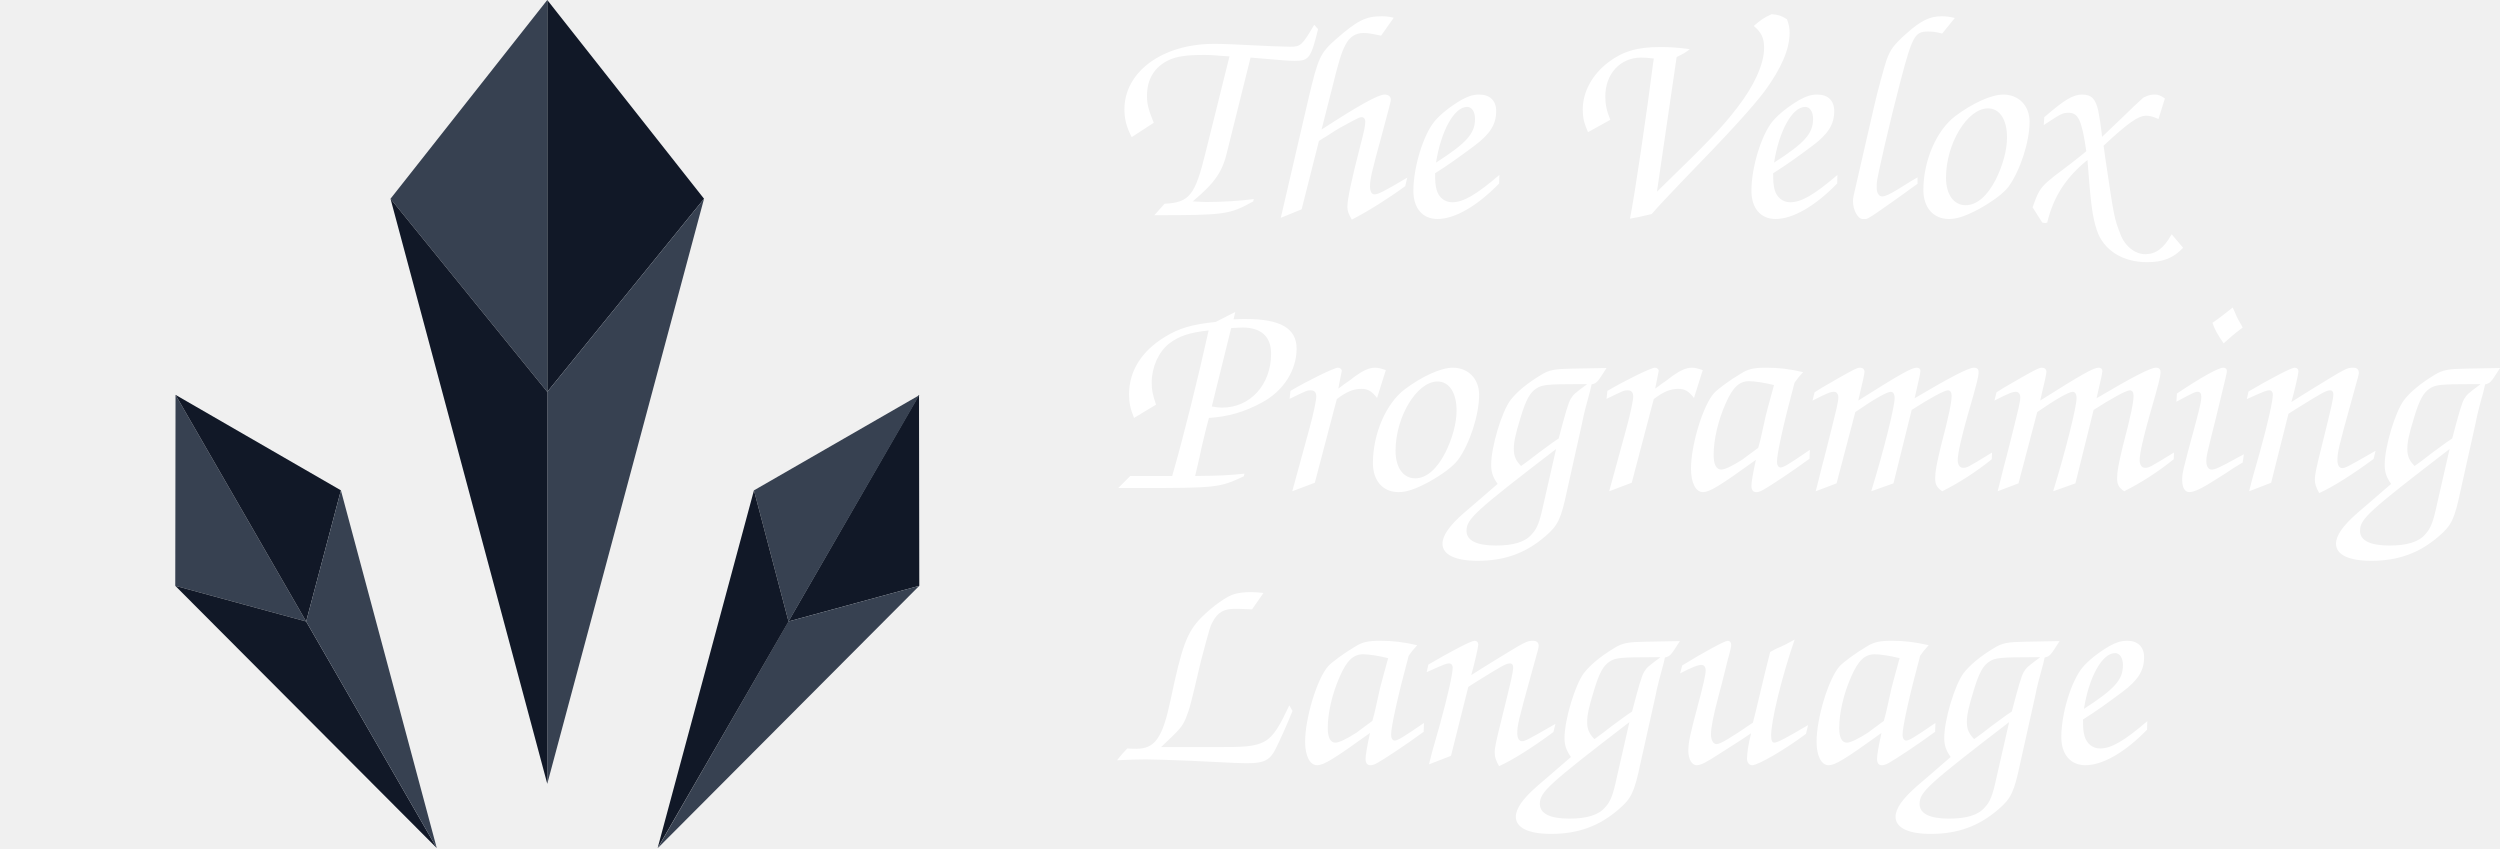
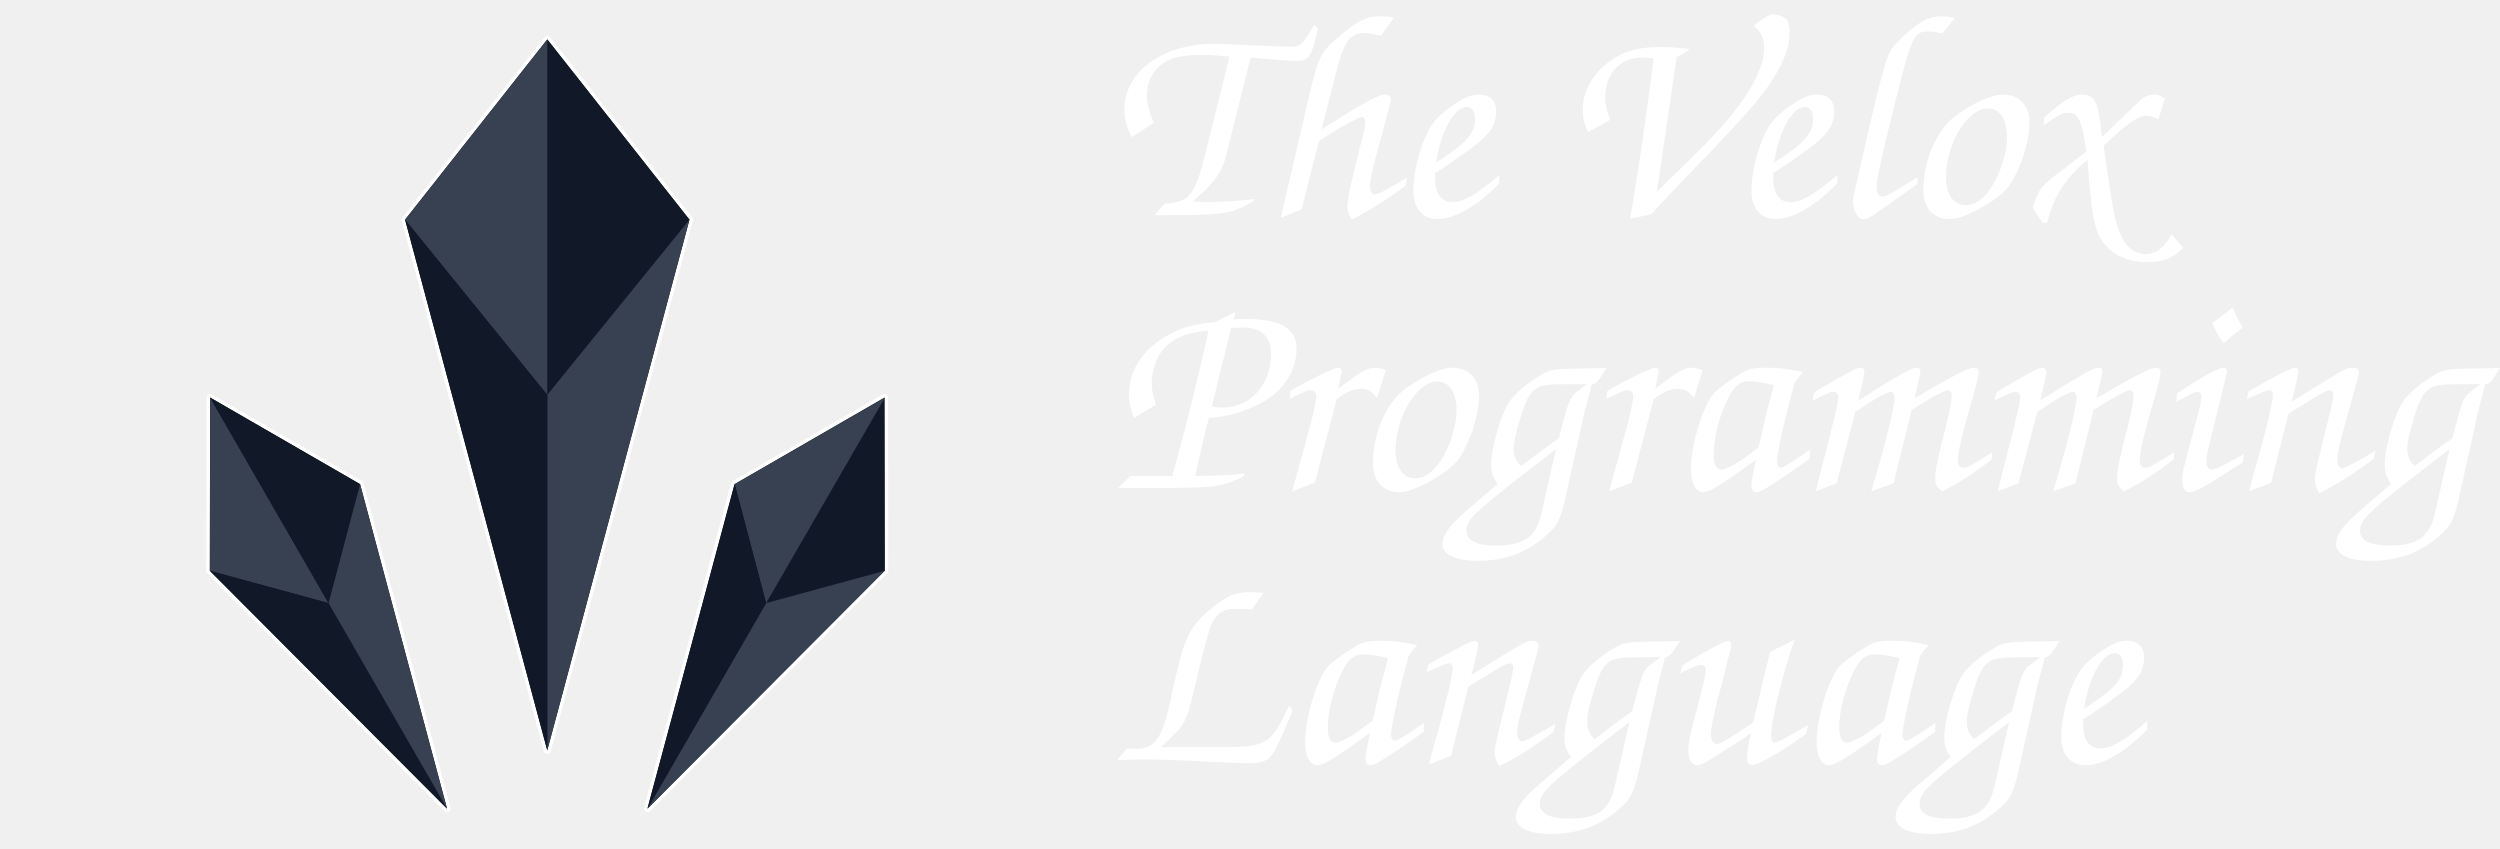
<svg xmlns="http://www.w3.org/2000/svg" width="175.544mm" height="59.552mm" viewBox="0 0 175.544 59.552" version="1.1" id="svg1" xml:space="preserve">
  <defs id="defs1">
    <clipPath clipPathUnits="userSpaceOnUse" id="clipPath4">
      <g id="use4" />
    </clipPath>
  </defs>
  <g id="layer1" style="display:inline" transform="matrix(0.3483986,0,0,0.3483986,-6.788818,31.86109)">
    <text xml:space="preserve" style="font-style:normal;font-variant:normal;font-weight:normal;font-stretch:normal;font-size:59.14px;line-height:0.8;font-family:'Ubuntu Mono';-inkscape-font-specification:'Ubuntu Mono, Normal';font-variant-ligatures:normal;font-variant-caps:normal;font-variant-numeric:normal;font-variant-east-asian:normal;text-align:start;writing-mode:lr-tb;direction:ltr;text-anchor:start;fill:#bcd700;stroke:#000000;stroke-width:6.594;stroke-linecap:round;stroke-linejoin:round;stroke-dashoffset:23.811;paint-order:markers stroke fill" x="242.668" y="-48.075" id="text1">
      <tspan id="tspan1" style="font-style:normal;font-variant:normal;font-weight:normal;font-stretch:normal;font-size:59.14px;font-family:Z003;-inkscape-font-specification:'Z003, Normal';font-variant-ligatures:normal;font-variant-caps:normal;font-variant-numeric:normal;font-variant-east-asian:normal;fill:#ffffff;fill-opacity:1;stroke:none;stroke-width:6.594" x="242.668" y="-48.075">The Velox</tspan>
      <tspan style="font-style:normal;font-variant:normal;font-weight:normal;font-stretch:normal;font-size:59.14px;font-family:Z003;-inkscape-font-specification:'Z003, Normal';font-variant-ligatures:normal;font-variant-caps:normal;font-variant-numeric:normal;font-variant-east-asian:normal;fill:#ffffff;fill-opacity:1;stroke:none;stroke-width:6.594" x="242.668" y="6.966" id="tspan3">Programming</tspan>
      <tspan style="font-style:normal;font-variant:normal;font-weight:normal;font-stretch:normal;font-size:59.14px;font-family:Z003;-inkscape-font-specification:'Z003, Normal';font-variant-ligatures:normal;font-variant-caps:normal;font-variant-numeric:normal;font-variant-east-asian:normal;fill:#ffffff;fill-opacity:1;stroke:none;stroke-width:6.594" x="242.668" y="62.007" id="tspan4">Language</tspan>
    </text>
-     <g id="layer1-5" transform="matrix(1.635028,0,0,1.635028,-39.07433,-165.8843)">
-       <path style="font-variation-settings:'opsz' 96;fill:#111827;fill-opacity:1;stroke-width:5;stroke-linecap:round;stroke-linejoin:round;stroke-dashoffset:23.811;paint-order:markers stroke fill" d="M 122.6,70.023 103.276,93.832 V 45.525 Z" id="path19" />
-       <path style="font-variation-settings:'opsz' 96;fill:#374151;fill-opacity:1;stroke-width:5;stroke-linecap:round;stroke-linejoin:round;stroke-dashoffset:23.811;paint-order:markers stroke fill" d="M 103.276,93.832 V 142.139 L 122.6,70.023 Z" id="path20" />
-       <path style="font-variation-settings:'opsz' 96;fill:#111827;fill-opacity:1;stroke-width:5;stroke-linecap:round;stroke-linejoin:round;stroke-dashoffset:23.811;paint-order:markers stroke fill" d="m 149.134,117.735 -16.136,4.397 16.101,-27.935 z" id="path21" />
-       <path style="font-variation-settings:'opsz' 96;fill:#374151;fill-opacity:1;stroke-width:5;stroke-linecap:round;stroke-linejoin:round;stroke-dashoffset:23.811;paint-order:markers stroke fill" d="m 149.134,117.735 -32.236,32.332 16.101,-27.935 z" id="path22" />
-       <path style="font-variation-settings:'opsz' 96;fill:#374151;fill-opacity:1;stroke-width:5;stroke-linecap:round;stroke-linejoin:round;stroke-dashoffset:23.811;paint-order:markers stroke fill" d="m 83.953,70.023 19.323,23.808 v -48.307 z" id="path19-0" />
-       <path style="font-variation-settings:'opsz' 96;fill:#111827;fill-opacity:1;stroke-width:5;stroke-linecap:round;stroke-linejoin:round;stroke-dashoffset:23.811;paint-order:markers stroke fill" d="M 103.276,93.832 V 142.139 L 83.953,70.023 Z" id="path20-6" />
-       <path style="font-variation-settings:'opsz' 96;fill:#374151;fill-opacity:1;stroke-width:5;stroke-linecap:round;stroke-linejoin:round;stroke-dashoffset:23.811;paint-order:markers stroke fill" d="M 57.419,117.735 73.554,122.132 57.454,94.197 Z" id="path21-2" />
-       <path style="font-variation-settings:'opsz' 96;fill:#111827;fill-opacity:1;stroke-width:5;stroke-linecap:round;stroke-linejoin:round;stroke-dashoffset:23.811;paint-order:markers stroke fill" d="M 57.419,117.735 89.655,150.067 73.554,122.132 Z" id="path22-6" />
-       <path style="font-variation-settings:'opsz' 96;fill:#111827;fill-opacity:1;stroke-width:5;stroke-linecap:round;stroke-linejoin:round;stroke-dashoffset:23.811;paint-order:markers stroke fill" d="M 77.838,105.966 73.554,122.132 57.454,94.197 Z" id="path21-2-7" />
-       <path style="font-variation-settings:'opsz' 96;fill:#374151;fill-opacity:1;stroke-width:5;stroke-linecap:round;stroke-linejoin:round;stroke-dashoffset:23.811;paint-order:markers stroke fill" d="m 77.838,105.966 11.817,44.101 -16.101,-27.935 z" id="path22-6-5" />
-       <path style="font-variation-settings:'opsz' 96;fill:#374151;fill-opacity:1;stroke-width:5;stroke-linecap:round;stroke-linejoin:round;stroke-dashoffset:23.811;paint-order:markers stroke fill" d="m 128.752,105.971 4.264,16.171 16.136,-27.915 z" id="path21-2-9" />
-       <path style="font-variation-settings:'opsz' 96;fill:#111827;fill-opacity:1;stroke-width:5;stroke-linecap:round;stroke-linejoin:round;stroke-dashoffset:23.811;paint-order:markers stroke fill" d="m 128.752,105.971 -11.872,44.086 16.136,-27.915 z" id="path22-6-2" />
+     <g id="g1" transform="matrix(2.870276,0,0,2.870276,61.77765,-83.50422)">
+       <g id="layer1-53" transform="translate(-57.41867,-96.05195)">
+         <path d="m 81.112,96.052 -9.984,12.658 9.984,37.261 9.984,-37.261 z" style="font-variation-settings:'opsz' 96;fill:#111827;stroke:#ffffff;stroke-width:0.5;stroke-linecap:round;stroke-linejoin:round;stroke-dasharray:none;stroke-dashoffset:23.811;stroke-opacity:1;paint-order:markers stroke fill" id="path5" />
+         <path d="m 57.437,121.2 -0.018,12.162 16.656,16.705 -6.106,-22.786 z" style="font-variation-settings:'opsz' 96;fill:#111827;stroke:#ffffff;stroke-width:0.5;stroke-linecap:round;stroke-linejoin:round;stroke-dasharray:none;stroke-dashoffset:23.811;stroke-opacity:1;paint-order:markers stroke fill" id="path1" />
+         <path d="m 104.788,121.2 0.018,12.162 -16.656,16.705 6.106,-22.786 z" style="font-variation-settings:'opsz' 96;fill:#111827;stroke:#ffffff;stroke-width:0.5;stroke-linecap:round;stroke-linejoin:round;stroke-dasharray:none;stroke-dashoffset:23.811;stroke-opacity:1;paint-order:markers stroke fill" id="path1-2" />
+         <path style="font-variation-settings:'opsz' 96;fill:#111827;fill-opacity:1;stroke-width:2.583;stroke-linecap:round;stroke-linejoin:round;stroke-dashoffset:23.811;paint-order:markers stroke fill" d="m 91.096,108.71 -9.984,12.301 V 96.052 Z" id="path19-5" />
+         <path style="font-variation-settings:'opsz' 96;fill:#374151;fill-opacity:1;stroke-width:2.583;stroke-linecap:round;stroke-linejoin:round;stroke-dashoffset:23.811;paint-order:markers stroke fill" d="m 81.112,121.011 v 24.959 l 9.984,-37.261 z" id="path20-62" />
+         <path style="font-variation-settings:'opsz' 96;fill:#111827;fill-opacity:1;stroke-width:2.583;stroke-linecap:round;stroke-linejoin:round;stroke-dashoffset:23.811;paint-order:markers stroke fill" d="m 104.806,133.362 -8.337,2.272 8.319,-14.433 z" id="path21-9" />
+         <path style="font-variation-settings:'opsz' 96;fill:#374151;fill-opacity:1;stroke-width:2.583;stroke-linecap:round;stroke-linejoin:round;stroke-dashoffset:23.811;paint-order:markers stroke fill" d="m 104.806,133.362 -16.656,16.705 8.319,-14.434 z" id="path22-1" />
+         <path style="font-variation-settings:'opsz' 96;fill:#374151;fill-opacity:1;stroke-width:2.583;stroke-linecap:round;stroke-linejoin:round;stroke-dashoffset:23.811;paint-order:markers stroke fill" d="m 71.128,108.71 9.984,12.301 V 96.052 Z" id="path19-0-2" />
+         <path style="font-variation-settings:'opsz' 96;fill:#111827;fill-opacity:1;stroke-width:2.583;stroke-linecap:round;stroke-linejoin:round;stroke-dashoffset:23.811;paint-order:markers stroke fill" d="m 81.112,121.011 v 24.959 L 71.128,108.71 Z" id="path20-6-7" />
+         <path style="font-variation-settings:'opsz' 96;fill:#374151;fill-opacity:1;stroke-width:2.583;stroke-linecap:round;stroke-linejoin:round;stroke-dashoffset:23.811;paint-order:markers stroke fill" d="m 57.419,133.362 8.337,2.272 -8.319,-14.434 z" id="path21-2-0" />
+         <path style="font-variation-settings:'opsz' 96;fill:#111827;fill-opacity:1;stroke-width:2.583;stroke-linecap:round;stroke-linejoin:round;stroke-dashoffset:23.811;paint-order:markers stroke fill" d="m 57.419,133.362 16.656,16.705 -8.319,-14.433 z" id="path22-6-9" />
+         <path style="font-variation-settings:'opsz' 96;fill:#111827;fill-opacity:1;stroke-width:2.583;stroke-linecap:round;stroke-linejoin:round;stroke-dashoffset:23.811;paint-order:markers stroke fill" d="m 67.969,127.281 -2.213,8.353 -8.319,-14.434 z" id="path21-2-7-3" />
+         <path style="font-variation-settings:'opsz' 96;fill:#374151;fill-opacity:1;stroke-width:2.583;stroke-linecap:round;stroke-linejoin:round;stroke-dashoffset:23.811;paint-order:markers stroke fill" d="m 67.969,127.281 6.106,22.786 -8.319,-14.433 z" id="path22-6-5-6" />
+         <path style="font-variation-settings:'opsz' 96;fill:#374151;fill-opacity:1;stroke-width:2.583;stroke-linecap:round;stroke-linejoin:round;stroke-dashoffset:23.811;paint-order:markers stroke fill" d="m 94.275,127.283 2.203,8.355 8.337,-14.423 z" id="path21-2-9-0" />
+         <path style="font-variation-settings:'opsz' 96;fill:#111827;fill-opacity:1;stroke-width:2.583;stroke-linecap:round;stroke-linejoin:round;stroke-dashoffset:23.811;paint-order:markers stroke fill" d="m 94.275,127.283 -6.134,22.779 8.337,-14.423 z" id="path22-6-2-6" />
+       </g>
    </g>
  </g>
</svg>
